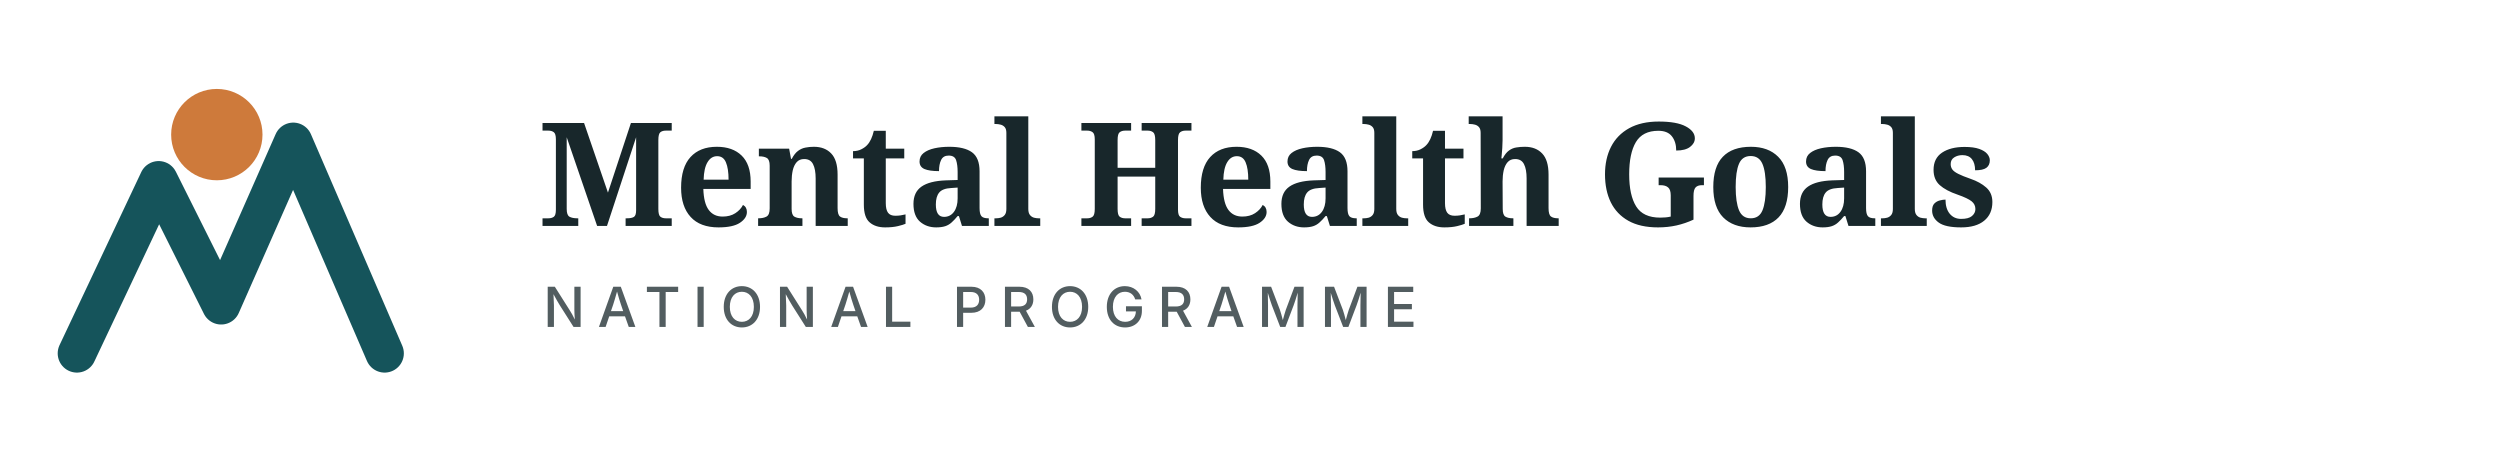
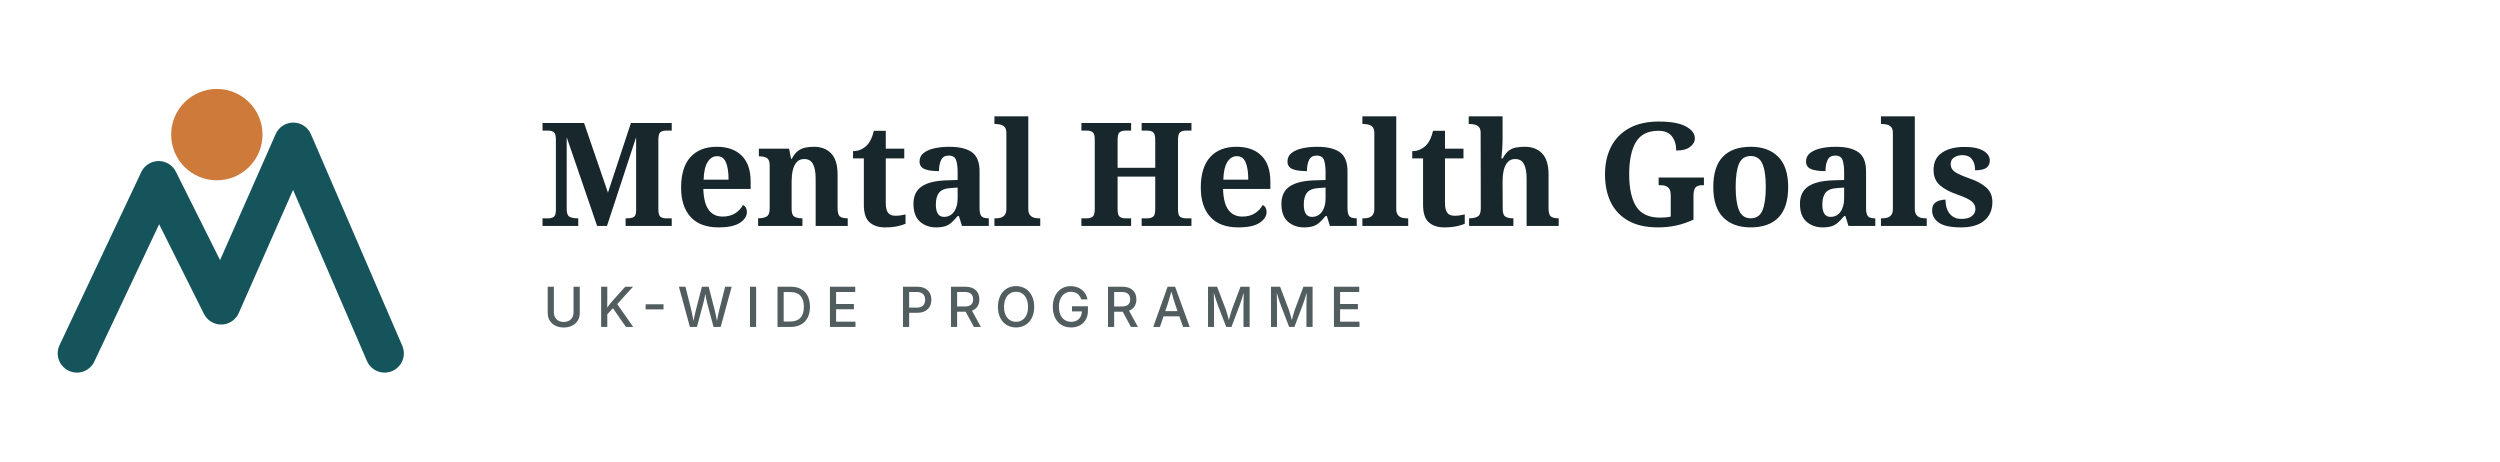
- <svg xmlns="http://www.w3.org/2000/svg" width="520" height="96" viewBox="0 0 520 96" role="img" aria-label="Mental Health Goals — National Programme">
+ <svg xmlns="http://www.w3.org/2000/svg" width="520" height="96" viewBox="0 0 520 96" role="img" aria-label="Mental Health Goals — UK-wide Programme">
  <g transform="translate(0 0)">
    <circle cx="45.1" cy="28" r="9.5" fill="#CE7A3B" />
    <path d="M 16 73.5 L 33 37.5 L 46 63.5 L 61 29.5 L 80 73.5" fill="none" stroke="#15545B" stroke-width="8" stroke-linecap="round" stroke-linejoin="round" />
  </g>
  <text x="112" y="47" font-family="Fraunces, 'Iowan Old Style', 'Palatino Nova', Georgia, serif" font-size="30" font-weight="600" letter-spacing="-0.3" fill="#18272B">Mental Health Goals</text>
-   <text x="113" y="68" font-family="Inter, 'Helvetica Neue', Helvetica, Arial, sans-serif" font-size="11.5" font-weight="500" letter-spacing="2.6" fill="#18272B" opacity="0.75">NATIONAL PROGRAMME</text>
+   <text x="113" y="68" font-family="Inter, 'Helvetica Neue', Helvetica, Arial, sans-serif" font-size="11.5" font-weight="500" letter-spacing="2.6" fill="#18272B" opacity="0.75">UK-WIDE PROGRAMME</text>
</svg>
